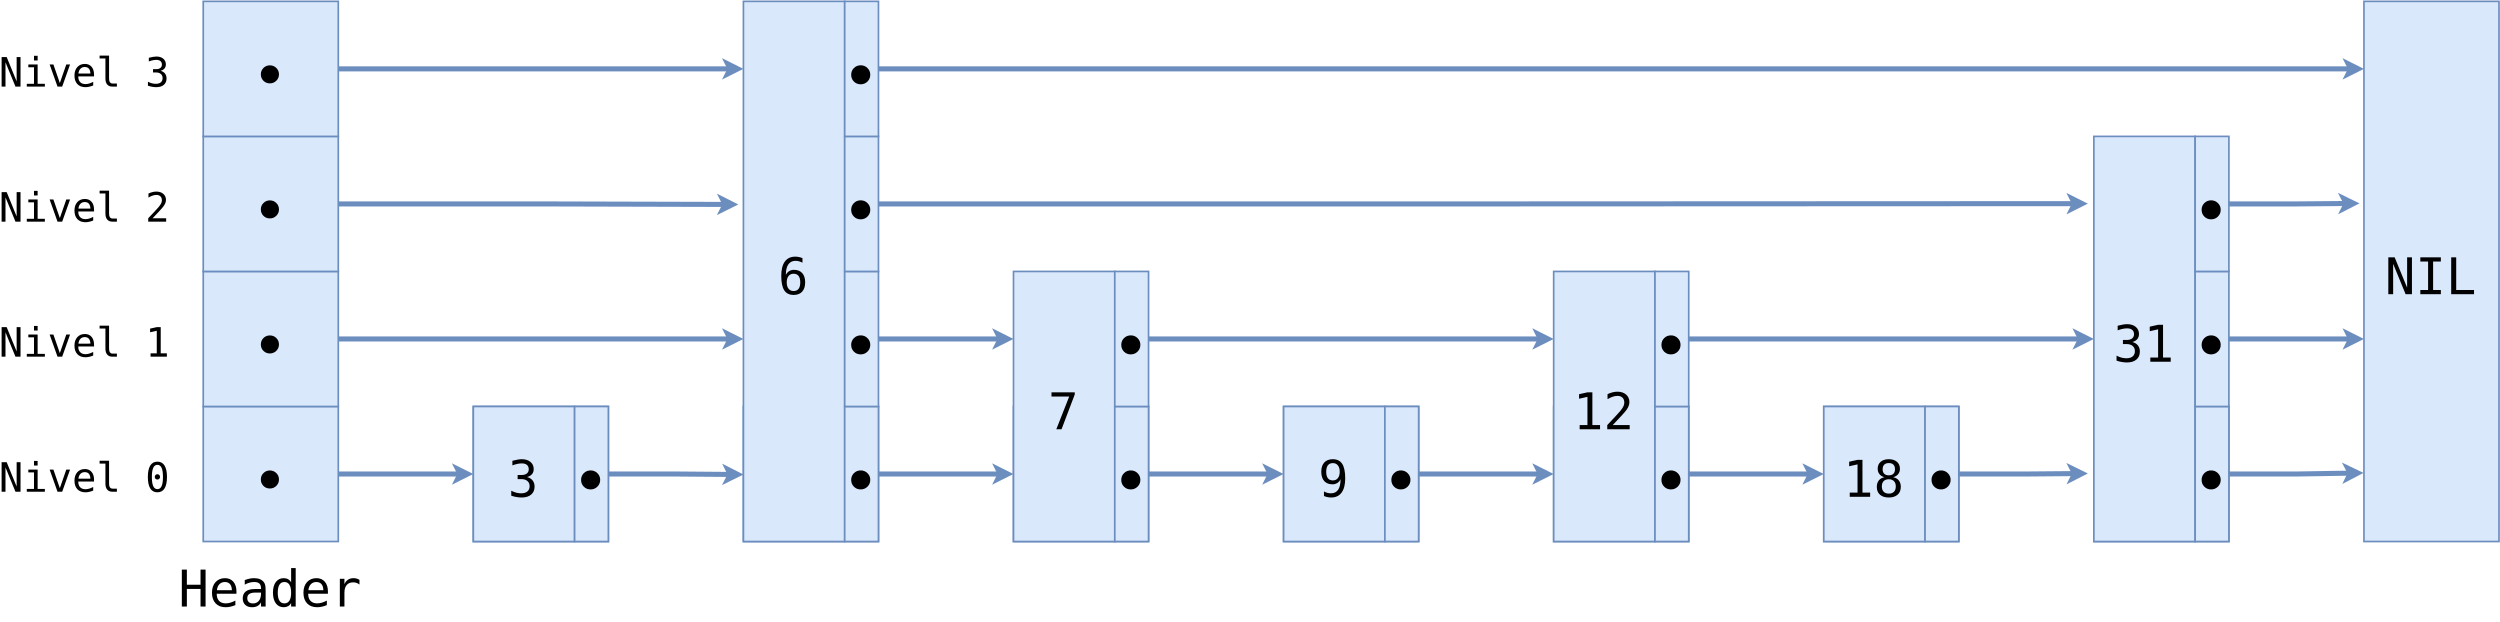
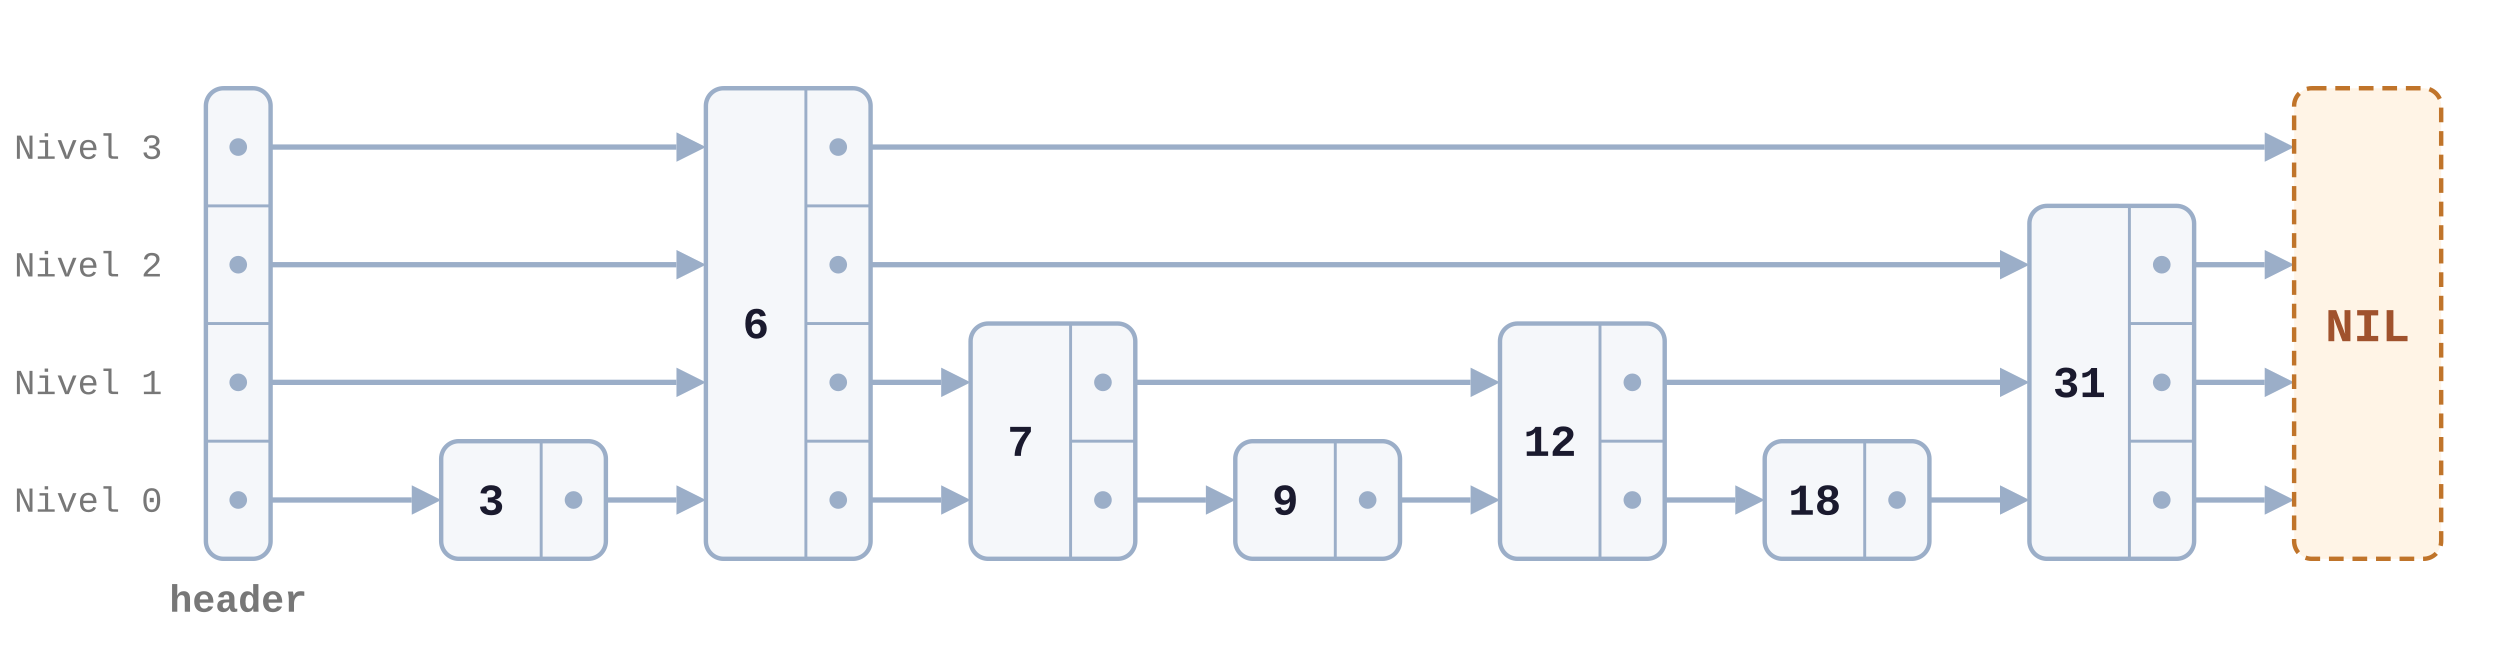
- <svg xmlns="http://www.w3.org/2000/svg" style="background: transparent; background-color: transparent; color-scheme: light dark;" version="1.1" width="1481px" height="368px" viewBox="0 0 1481 368">
-   <defs />
-   <g>
-     <g data-cell-id="0">
-       <g data-cell-id="1">
-         <g data-cell-id="IzQvYADLyiqAdSboZ1ZC-34">
-           <g>
-             <rect x="-0.1" y="185.3" width="100" height="30" fill="none" stroke="none" pointer-events="all" />
-           </g>
-           <g>
-             <g fill="#000000" font-family="monospace" text-anchor="middle" font-size="24px" style="fill: light-dark(rgb(0, 0, 0), rgb(255, 255, 255));">
-               <g transform="translate(49.9,211.3) scale(1)">
-                 <text>
-                   <tspan>Nivel 1</tspan>
-                 </text>
-               </g>
-             </g>
-           </g>
-         </g>
-         <g data-cell-id="IzQvYADLyiqAdSboZ1ZC-35">
-           <g>
-             <rect x="-0.1" y="105.3" width="100" height="30" fill="none" stroke="none" pointer-events="all" />
-           </g>
-           <g>
-             <g fill="#000000" font-family="monospace" text-anchor="middle" font-size="24px" style="fill: light-dark(rgb(0, 0, 0), rgb(255, 255, 255));">
-               <g transform="translate(49.9,131.3) scale(1)">
-                 <text>
-                   <tspan>Nivel 2</tspan>
-                 </text>
-               </g>
-             </g>
-           </g>
-         </g>
-         <g data-cell-id="IzQvYADLyiqAdSboZ1ZC-36">
-           <g>
-             <rect x="-0.1" y="265.3" width="100" height="30" fill="none" stroke="none" pointer-events="all" />
-           </g>
-           <g>
-             <g fill="#000000" font-family="monospace" text-anchor="middle" font-size="24px" style="fill: light-dark(rgb(0, 0, 0), rgb(255, 255, 255));">
-               <g transform="translate(49.9,291.3) scale(1)">
-                 <text>
-                   <tspan>Nivel 0</tspan>
-                 </text>
-               </g>
-             </g>
-           </g>
-         </g>
-         <g data-cell-id="N39DvYSRntpcTxgCAgb6-53">
-           <g transform="translate(0.5,0.5)">
-             <path d="M 199.9 280.3 L 272.05 280.3" fill="none" stroke="#6c8ebf" stroke-width="3" stroke-miterlimit="10" pointer-events="stroke" style="stroke: light-dark(rgb(108, 142, 191), rgb(92, 121, 163));" />
-             <path d="M 276.55 280.3 L 270.55 283.3 L 272.05 280.3 L 270.55 277.3 Z" fill="#6c8ebf" stroke="#6c8ebf" stroke-width="3" stroke-miterlimit="10" pointer-events="all" style="fill: light-dark(rgb(108, 142, 191), rgb(92, 121, 163)); stroke: light-dark(rgb(108, 142, 191), rgb(92, 121, 163));" />
-           </g>
-         </g>
-         <g data-cell-id="jvsq9zwC6ieckcJehSV--2">
-           <g transform="translate(0.5,0.5)">
-             <rect x="119.9" y="240.3" width="80" height="80" fill="#dae8fc" stroke="#6c8ebf" pointer-events="all" style="fill: light-dark(rgb(218, 232, 252), rgb(29, 41, 59)); stroke: light-dark(rgb(108, 142, 191), rgb(92, 121, 163));" />
-           </g>
-           <g>
-             <g fill="#000000" font-family="monospace" text-anchor="middle" font-size="37px" style="fill: light-dark(rgb(0, 0, 0), rgb(255, 255, 255));">
-               <g transform="translate(159.9,297.8) scale(1)">
-                 <text>
-                   <tspan>•</tspan>
-                 </text>
-               </g>
-             </g>
-           </g>
-         </g>
-         <g data-cell-id="jvsq9zwC6ieckcJehSV--3">
-           <g transform="translate(0.5,0.5)">
-             <rect x="119.9" y="160.3" width="80" height="80" fill="#dae8fc" stroke="#6c8ebf" pointer-events="all" style="fill: light-dark(rgb(218, 232, 252), rgb(29, 41, 59)); stroke: light-dark(rgb(108, 142, 191), rgb(92, 121, 163));" />
-           </g>
-           <g>
-             <g fill="#000000" font-family="monospace" text-anchor="middle" font-size="37px" style="fill: light-dark(rgb(0, 0, 0), rgb(255, 255, 255));">
-               <g transform="translate(159.9,217.8) scale(1)">
-                 <text>
-                   <tspan>•</tspan>
-                 </text>
-               </g>
-             </g>
-           </g>
-         </g>
-         <g data-cell-id="jvsq9zwC6ieckcJehSV--4">
-           <g transform="translate(0.5,0.5)">
-             <rect x="119.9" y="80.3" width="80" height="80" fill="#dae8fc" stroke="#6c8ebf" pointer-events="all" style="fill: light-dark(rgb(218, 232, 252), rgb(29, 41, 59)); stroke: light-dark(rgb(108, 142, 191), rgb(92, 121, 163));" />
-           </g>
-           <g>
-             <g fill="#000000" font-family="monospace" text-anchor="middle" font-size="37px" style="fill: light-dark(rgb(0, 0, 0), rgb(255, 255, 255));">
-               <g transform="translate(159.9,137.8) scale(1)">
-                 <text>
-                   <tspan>•</tspan>
-                 </text>
-               </g>
-             </g>
-           </g>
-         </g>
-         <g data-cell-id="jvsq9zwC6ieckcJehSV--5">
-           <g transform="translate(0.5,0.5)">
-             <rect x="119.9" y="0.3" width="80" height="80" fill="#dae8fc" stroke="#6c8ebf" pointer-events="all" style="fill: light-dark(rgb(218, 232, 252), rgb(29, 41, 59)); stroke: light-dark(rgb(108, 142, 191), rgb(92, 121, 163));" />
-           </g>
-           <g>
-             <g fill="#000000" font-family="monospace" text-anchor="middle" font-size="37px" style="fill: light-dark(rgb(0, 0, 0), rgb(255, 255, 255));">
-               <g transform="translate(159.9,57.8) scale(1)">
-                 <text>
-                   <tspan>•</tspan>
-                 </text>
-               </g>
-             </g>
-           </g>
-         </g>
-         <g data-cell-id="jvsq9zwC6ieckcJehSV--6">
-           <g transform="translate(0.5,0.5)">
-             <rect x="1399.9" y="0.3" width="80" height="320" fill="#dae8fc" stroke="#6c8ebf" pointer-events="all" style="fill: light-dark(rgb(218, 232, 252), rgb(29, 41, 59)); stroke: light-dark(rgb(108, 142, 191), rgb(92, 121, 163));" />
-           </g>
-           <g>
-             <g fill="#000000" font-family="monospace" text-anchor="middle" font-size="30px" style="fill: light-dark(rgb(0, 0, 0), rgb(255, 255, 255));">
-               <g transform="translate(1439.9,174.3) scale(1)">
-                 <text>
-                   <tspan>NIL</tspan>
-                 </text>
-               </g>
-             </g>
-           </g>
-         </g>
-         <g data-cell-id="N39DvYSRntpcTxgCAgb6-2">
-           <g>
-             <rect x="-0.1" y="25.3" width="100" height="30" fill="none" stroke="none" pointer-events="all" />
-           </g>
-           <g>
-             <g fill="#000000" font-family="monospace" text-anchor="middle" font-size="24px" style="fill: light-dark(rgb(0, 0, 0), rgb(255, 255, 255));">
-               <g transform="translate(49.9,51.3) scale(1)">
-                 <text>
-                   <tspan>Nivel 3</tspan>
-                 </text>
-               </g>
-             </g>
-           </g>
-         </g>
-         <g data-cell-id="N39DvYSRntpcTxgCAgb6-6">
-           <g transform="translate(0.5,0.5)">
-             <rect x="279.9" y="240.3" width="80" height="80" fill="#dae8fc" stroke="#6c8ebf" pointer-events="all" style="fill: light-dark(rgb(218, 232, 252), rgb(29, 41, 59)); stroke: light-dark(rgb(108, 142, 191), rgb(92, 121, 163));" />
-           </g>
-           <g data-cell-id="IzQvYADLyiqAdSboZ1ZC-8">
-             <g transform="translate(0.5,0.5)">
-               <rect x="279.9" y="240.3" width="60" height="80" fill="#dae8fc" stroke="#6c8ebf" pointer-events="all" style="fill: light-dark(rgb(218, 232, 252), rgb(29, 41, 59)); stroke: light-dark(rgb(108, 142, 191), rgb(92, 121, 163));" />
-             </g>
-             <g>
-               <g fill="#000000" font-family="monospace" text-anchor="middle" font-size="30px" style="fill: light-dark(rgb(0, 0, 0), rgb(255, 255, 255));">
-                 <g transform="translate(309.9,294.3) scale(1)">
-                   <text>
-                     <tspan>3</tspan>
-                   </text>
-                 </g>
-               </g>
-             </g>
-           </g>
-           <g data-cell-id="N39DvYSRntpcTxgCAgb6-3">
-             <g transform="translate(0.5,0.5)">
-               <rect x="339.9" y="240.3" width="20" height="80" fill="#dae8fc" stroke="#6c8ebf" pointer-events="all" style="fill: light-dark(rgb(218, 232, 252), rgb(29, 41, 59)); stroke: light-dark(rgb(108, 142, 191), rgb(92, 121, 163));" />
-             </g>
-             <g>
-               <g fill="#000000" font-family="monospace" text-anchor="middle" font-size="39px" style="fill: light-dark(rgb(0, 0, 0), rgb(255, 255, 255));">
-                 <g transform="translate(349.9,298.8) scale(1)">
-                   <text>
-                     <tspan>
-                       <tspan>•</tspan>
-                     </tspan>
-                   </text>
-                 </g>
-               </g>
-             </g>
-           </g>
-         </g>
-         <g data-cell-id="N39DvYSRntpcTxgCAgb6-7">
-           <g transform="translate(0.5,0.5)">
-             <rect x="439.9" y="240.3" width="80" height="80" fill="#dae8fc" stroke="#6c8ebf" pointer-events="all" style="fill: light-dark(rgb(218, 232, 252), rgb(29, 41, 59)); stroke: light-dark(rgb(108, 142, 191), rgb(92, 121, 163));" />
-           </g>
-           <g data-cell-id="N39DvYSRntpcTxgCAgb6-8">
-             <g transform="translate(0.5,0.5)">
-               <rect x="439.9" y="0.3" width="60" height="320" fill="#dae8fc" stroke="#6c8ebf" pointer-events="all" style="fill: light-dark(rgb(218, 232, 252), rgb(29, 41, 59)); stroke: light-dark(rgb(108, 142, 191), rgb(92, 121, 163));" />
-             </g>
-             <g>
-               <g fill="#000000" font-family="monospace" text-anchor="middle" font-size="30px" style="fill: light-dark(rgb(0, 0, 0), rgb(255, 255, 255));">
-                 <g transform="translate(469.9,174.3) scale(1)">
-                   <text>
-                     <tspan>6</tspan>
-                   </text>
-                 </g>
-               </g>
-             </g>
-           </g>
-           <g data-cell-id="N39DvYSRntpcTxgCAgb6-9">
-             <g transform="translate(0.5,0.5)">
-               <rect x="499.9" y="240.3" width="20" height="80" fill="#dae8fc" stroke="#6c8ebf" pointer-events="all" style="fill: light-dark(rgb(218, 232, 252), rgb(29, 41, 59)); stroke: light-dark(rgb(108, 142, 191), rgb(92, 121, 163));" />
-             </g>
-             <g>
-               <g fill="#000000" font-family="monospace" text-anchor="middle" font-size="39px" style="fill: light-dark(rgb(0, 0, 0), rgb(255, 255, 255));">
-                 <g transform="translate(509.9,298.8) scale(1)">
-                   <text>
-                     <tspan>
-                       <tspan>•</tspan>
-                     </tspan>
-                   </text>
-                 </g>
-               </g>
-             </g>
-           </g>
-         </g>
-         <g data-cell-id="N39DvYSRntpcTxgCAgb6-10">
-           <g transform="translate(0.5,0.5)">
-             <rect x="599.9" y="240.3" width="80" height="80" fill="#dae8fc" stroke="#6c8ebf" pointer-events="all" style="fill: light-dark(rgb(218, 232, 252), rgb(29, 41, 59)); stroke: light-dark(rgb(108, 142, 191), rgb(92, 121, 163));" />
-           </g>
-           <g data-cell-id="N39DvYSRntpcTxgCAgb6-11">
-             <g transform="translate(0.5,0.5)">
-               <rect x="599.9" y="160.3" width="60" height="160" fill="#dae8fc" stroke="#6c8ebf" pointer-events="all" style="fill: light-dark(rgb(218, 232, 252), rgb(29, 41, 59)); stroke: light-dark(rgb(108, 142, 191), rgb(92, 121, 163));" />
-             </g>
-             <g>
-               <g fill="#000000" font-family="monospace" text-anchor="middle" font-size="30px" style="fill: light-dark(rgb(0, 0, 0), rgb(255, 255, 255));">
-                 <g transform="translate(629.9,254.3) scale(1)">
-                   <text>
-                     <tspan>7</tspan>
-                   </text>
-                 </g>
-               </g>
-             </g>
-           </g>
-           <g data-cell-id="N39DvYSRntpcTxgCAgb6-12">
-             <g transform="translate(0.5,0.5)">
-               <rect x="659.9" y="240.3" width="20" height="80" fill="#dae8fc" stroke="#6c8ebf" pointer-events="all" style="fill: light-dark(rgb(218, 232, 252), rgb(29, 41, 59)); stroke: light-dark(rgb(108, 142, 191), rgb(92, 121, 163));" />
-             </g>
-             <g>
-               <g fill="#000000" font-family="monospace" text-anchor="middle" font-size="39px" style="fill: light-dark(rgb(0, 0, 0), rgb(255, 255, 255));">
-                 <g transform="translate(669.9,298.8) scale(1)">
-                   <text>
-                     <tspan>
-                       <tspan>•</tspan>
-                     </tspan>
-                   </text>
-                 </g>
-               </g>
-             </g>
-           </g>
-         </g>
-         <g data-cell-id="N39DvYSRntpcTxgCAgb6-13">
-           <g transform="translate(0.5,0.5)">
-             <rect x="759.9" y="240.3" width="80" height="80" fill="#dae8fc" stroke="#6c8ebf" pointer-events="all" style="fill: light-dark(rgb(218, 232, 252), rgb(29, 41, 59)); stroke: light-dark(rgb(108, 142, 191), rgb(92, 121, 163));" />
-           </g>
-           <g data-cell-id="N39DvYSRntpcTxgCAgb6-14">
-             <g transform="translate(0.5,0.5)">
-               <rect x="759.9" y="240.3" width="60" height="80" fill="#dae8fc" stroke="#6c8ebf" pointer-events="all" style="fill: light-dark(rgb(218, 232, 252), rgb(29, 41, 59)); stroke: light-dark(rgb(108, 142, 191), rgb(92, 121, 163));" />
-             </g>
-             <g>
-               <g fill="#000000" font-family="monospace" text-anchor="middle" font-size="30px" style="fill: light-dark(rgb(0, 0, 0), rgb(255, 255, 255));">
-                 <g transform="translate(789.9,294.3) scale(1)">
-                   <text>
-                     <tspan>9</tspan>
-                   </text>
-                 </g>
-               </g>
-             </g>
-           </g>
-           <g data-cell-id="N39DvYSRntpcTxgCAgb6-15">
-             <g transform="translate(0.5,0.5)">
-               <rect x="819.9" y="240.3" width="20" height="80" fill="#dae8fc" stroke="#6c8ebf" pointer-events="all" style="fill: light-dark(rgb(218, 232, 252), rgb(29, 41, 59)); stroke: light-dark(rgb(108, 142, 191), rgb(92, 121, 163));" />
-             </g>
-             <g>
-               <g fill="#000000" font-family="monospace" text-anchor="middle" font-size="39px" style="fill: light-dark(rgb(0, 0, 0), rgb(255, 255, 255));">
-                 <g transform="translate(829.9,298.8) scale(1)">
-                   <text>
-                     <tspan>
-                       <tspan>•</tspan>
-                     </tspan>
-                   </text>
-                 </g>
-               </g>
-             </g>
-           </g>
-         </g>
-         <g data-cell-id="N39DvYSRntpcTxgCAgb6-16">
-           <g transform="translate(0.5,0.5)">
-             <rect x="919.9" y="240.3" width="80" height="80" fill="#dae8fc" stroke="#6c8ebf" pointer-events="all" style="fill: light-dark(rgb(218, 232, 252), rgb(29, 41, 59)); stroke: light-dark(rgb(108, 142, 191), rgb(92, 121, 163));" />
-           </g>
-           <g data-cell-id="N39DvYSRntpcTxgCAgb6-17">
-             <g transform="translate(0.5,0.5)">
-               <rect x="919.9" y="160.3" width="60" height="160" fill="#dae8fc" stroke="#6c8ebf" pointer-events="all" style="fill: light-dark(rgb(218, 232, 252), rgb(29, 41, 59)); stroke: light-dark(rgb(108, 142, 191), rgb(92, 121, 163));" />
-             </g>
-             <g>
-               <g fill="#000000" font-family="monospace" text-anchor="middle" font-size="30px" style="fill: light-dark(rgb(0, 0, 0), rgb(255, 255, 255));">
-                 <g transform="translate(949.9,254.3) scale(1)">
-                   <text>
-                     <tspan>12</tspan>
-                   </text>
-                 </g>
-               </g>
-             </g>
-           </g>
-           <g data-cell-id="N39DvYSRntpcTxgCAgb6-18">
-             <g transform="translate(0.5,0.5)">
-               <rect x="979.9" y="240.3" width="20" height="80" fill="#dae8fc" stroke="#6c8ebf" pointer-events="all" style="fill: light-dark(rgb(218, 232, 252), rgb(29, 41, 59)); stroke: light-dark(rgb(108, 142, 191), rgb(92, 121, 163));" />
-             </g>
-             <g>
-               <g fill="#000000" font-family="monospace" text-anchor="middle" font-size="39px" style="fill: light-dark(rgb(0, 0, 0), rgb(255, 255, 255));">
-                 <g transform="translate(989.9,298.8) scale(1)">
-                   <text>
-                     <tspan>
-                       <tspan>•</tspan>
-                     </tspan>
-                   </text>
-                 </g>
-               </g>
-             </g>
-           </g>
-         </g>
-         <g data-cell-id="N39DvYSRntpcTxgCAgb6-19">
-           <g transform="translate(0.5,0.5)">
-             <rect x="1079.9" y="240.3" width="80" height="80" fill="#dae8fc" stroke="#6c8ebf" pointer-events="all" style="fill: light-dark(rgb(218, 232, 252), rgb(29, 41, 59)); stroke: light-dark(rgb(108, 142, 191), rgb(92, 121, 163));" />
-           </g>
-           <g data-cell-id="N39DvYSRntpcTxgCAgb6-20">
-             <g transform="translate(0.5,0.5)">
-               <rect x="1079.9" y="240.3" width="60" height="80" fill="#dae8fc" stroke="#6c8ebf" pointer-events="all" style="fill: light-dark(rgb(218, 232, 252), rgb(29, 41, 59)); stroke: light-dark(rgb(108, 142, 191), rgb(92, 121, 163));" />
-             </g>
-             <g>
-               <g fill="#000000" font-family="monospace" text-anchor="middle" font-size="30px" style="fill: light-dark(rgb(0, 0, 0), rgb(255, 255, 255));">
-                 <g transform="translate(1109.9,294.3) scale(1)">
-                   <text>
-                     <tspan>18</tspan>
-                   </text>
-                 </g>
-               </g>
-             </g>
-           </g>
-           <g data-cell-id="N39DvYSRntpcTxgCAgb6-21">
-             <g transform="translate(0.5,0.5)">
-               <rect x="1139.9" y="240.3" width="20" height="80" fill="#dae8fc" stroke="#6c8ebf" pointer-events="all" style="fill: light-dark(rgb(218, 232, 252), rgb(29, 41, 59)); stroke: light-dark(rgb(108, 142, 191), rgb(92, 121, 163));" />
-             </g>
-             <g>
-               <g fill="#000000" font-family="monospace" text-anchor="middle" font-size="39px" style="fill: light-dark(rgb(0, 0, 0), rgb(255, 255, 255));">
-                 <g transform="translate(1149.9,298.8) scale(1)">
-                   <text>
-                     <tspan>
-                       <tspan>•</tspan>
-                     </tspan>
-                   </text>
-                 </g>
-               </g>
-             </g>
-           </g>
-         </g>
-         <g data-cell-id="N39DvYSRntpcTxgCAgb6-23">
-           <g transform="translate(0.5,0.5)">
-             <rect x="1239.9" y="240.3" width="80" height="80" fill="#dae8fc" stroke="#6c8ebf" pointer-events="all" style="fill: light-dark(rgb(218, 232, 252), rgb(29, 41, 59)); stroke: light-dark(rgb(108, 142, 191), rgb(92, 121, 163));" />
-           </g>
-           <g data-cell-id="N39DvYSRntpcTxgCAgb6-24">
-             <g transform="translate(0.5,0.5)">
-               <rect x="1239.9" y="80.3" width="60" height="240" fill="#dae8fc" stroke="#6c8ebf" pointer-events="all" style="fill: light-dark(rgb(218, 232, 252), rgb(29, 41, 59)); stroke: light-dark(rgb(108, 142, 191), rgb(92, 121, 163));" />
-             </g>
-             <g>
-               <g fill="#000000" font-family="monospace" text-anchor="middle" font-size="30px" style="fill: light-dark(rgb(0, 0, 0), rgb(255, 255, 255));">
-                 <g transform="translate(1269.9,214.3) scale(1)">
-                   <text>
-                     <tspan>31</tspan>
-                   </text>
-                 </g>
-               </g>
-             </g>
-           </g>
-           <g data-cell-id="N39DvYSRntpcTxgCAgb6-25">
-             <g transform="translate(0.5,0.5)">
-               <rect x="1299.9" y="240.3" width="20" height="80" fill="#dae8fc" stroke="#6c8ebf" pointer-events="all" style="fill: light-dark(rgb(218, 232, 252), rgb(29, 41, 59)); stroke: light-dark(rgb(108, 142, 191), rgb(92, 121, 163));" />
-             </g>
-             <g>
-               <g fill="#000000" font-family="monospace" text-anchor="middle" font-size="39px" style="fill: light-dark(rgb(0, 0, 0), rgb(255, 255, 255));">
-                 <g transform="translate(1309.9,298.8) scale(1)">
-                   <text>
-                     <tspan>
-                       <tspan>•</tspan>
-                     </tspan>
-                   </text>
-                 </g>
-               </g>
-             </g>
-           </g>
-         </g>
-         <g data-cell-id="N39DvYSRntpcTxgCAgb6-57">
-           <g transform="translate(0.5,0.5)">
-             <path d="M 519.9 200.3 L 592.05 200.3" fill="none" stroke="#6c8ebf" stroke-width="3" stroke-miterlimit="10" pointer-events="stroke" style="stroke: light-dark(rgb(108, 142, 191), rgb(92, 121, 163));" />
-             <path d="M 596.55 200.3 L 590.55 203.3 L 592.05 200.3 L 590.55 197.3 Z" fill="#6c8ebf" stroke="#6c8ebf" stroke-width="3" stroke-miterlimit="10" pointer-events="all" style="fill: light-dark(rgb(108, 142, 191), rgb(92, 121, 163)); stroke: light-dark(rgb(108, 142, 191), rgb(92, 121, 163));" />
-           </g>
-         </g>
-         <g data-cell-id="N39DvYSRntpcTxgCAgb6-29">
-           <g transform="translate(0.5,0.5)">
-             <rect x="499.9" y="160.3" width="20" height="80" fill="#dae8fc" stroke="#6c8ebf" pointer-events="all" style="fill: light-dark(rgb(218, 232, 252), rgb(29, 41, 59)); stroke: light-dark(rgb(108, 142, 191), rgb(92, 121, 163));" />
-           </g>
-           <g>
-             <g fill="#000000" font-family="monospace" text-anchor="middle" font-size="39px" style="fill: light-dark(rgb(0, 0, 0), rgb(255, 255, 255));">
-               <g transform="translate(509.9,218.8) scale(1)">
-                 <text>
-                   <tspan>
-                     <tspan>•</tspan>
-                   </tspan>
-                 </text>
-               </g>
-             </g>
-           </g>
-         </g>
-         <g data-cell-id="N39DvYSRntpcTxgCAgb6-30">
-           <g transform="translate(0.5,0.5)">
-             <rect x="499.9" y="80.3" width="20" height="80" fill="#dae8fc" stroke="#6c8ebf" pointer-events="all" style="fill: light-dark(rgb(218, 232, 252), rgb(29, 41, 59)); stroke: light-dark(rgb(108, 142, 191), rgb(92, 121, 163));" />
-           </g>
-           <g>
-             <g fill="#000000" font-family="monospace" text-anchor="middle" font-size="39px" style="fill: light-dark(rgb(0, 0, 0), rgb(255, 255, 255));">
-               <g transform="translate(509.9,138.8) scale(1)">
-                 <text>
-                   <tspan>
-                     <tspan>•</tspan>
-                   </tspan>
-                 </text>
-               </g>
-             </g>
-           </g>
-         </g>
-         <g data-cell-id="N39DvYSRntpcTxgCAgb6-31">
-           <g transform="translate(0.5,0.5)">
-             <rect x="499.9" y="0.3" width="20" height="80" fill="#dae8fc" stroke="#6c8ebf" pointer-events="all" style="fill: light-dark(rgb(218, 232, 252), rgb(29, 41, 59)); stroke: light-dark(rgb(108, 142, 191), rgb(92, 121, 163));" />
-           </g>
-           <g>
-             <g fill="#000000" font-family="monospace" text-anchor="middle" font-size="39px" style="fill: light-dark(rgb(0, 0, 0), rgb(255, 255, 255));">
-               <g transform="translate(509.9,58.8) scale(1)">
-                 <text>
-                   <tspan>
-                     <tspan>•</tspan>
-                   </tspan>
-                 </text>
-               </g>
-             </g>
-           </g>
-         </g>
-         <g data-cell-id="N39DvYSRntpcTxgCAgb6-37">
-           <g transform="translate(0.5,0.5)">
-             <path d="M 519.9 280.3 L 592.05 280.3" fill="none" stroke="#6c8ebf" stroke-width="3" stroke-miterlimit="10" pointer-events="stroke" style="stroke: light-dark(rgb(108, 142, 191), rgb(92, 121, 163));" />
-             <path d="M 596.55 280.3 L 590.55 283.3 L 592.05 280.3 L 590.55 277.3 Z" fill="#6c8ebf" stroke="#6c8ebf" stroke-width="3" stroke-miterlimit="10" pointer-events="all" style="fill: light-dark(rgb(108, 142, 191), rgb(92, 121, 163)); stroke: light-dark(rgb(108, 142, 191), rgb(92, 121, 163));" />
-           </g>
-         </g>
-         <g data-cell-id="N39DvYSRntpcTxgCAgb6-38">
-           <g transform="translate(0.5,0.5)">
-             <path d="M 679.9 280.3 L 752.05 280.3" fill="none" stroke="#6c8ebf" stroke-width="3" stroke-miterlimit="10" pointer-events="stroke" style="stroke: light-dark(rgb(108, 142, 191), rgb(92, 121, 163));" />
-             <path d="M 756.55 280.3 L 750.55 283.3 L 752.05 280.3 L 750.55 277.3 Z" fill="#6c8ebf" stroke="#6c8ebf" stroke-width="3" stroke-miterlimit="10" pointer-events="all" style="fill: light-dark(rgb(108, 142, 191), rgb(92, 121, 163)); stroke: light-dark(rgb(108, 142, 191), rgb(92, 121, 163));" />
-           </g>
-         </g>
-         <g data-cell-id="N39DvYSRntpcTxgCAgb6-39">
-           <g transform="translate(0.5,0.5)">
-             <path d="M 839.9 280.3 L 912.05 280.3" fill="none" stroke="#6c8ebf" stroke-width="3" stroke-miterlimit="10" pointer-events="stroke" style="stroke: light-dark(rgb(108, 142, 191), rgb(92, 121, 163));" />
-             <path d="M 916.55 280.3 L 910.55 283.3 L 912.05 280.3 L 910.55 277.3 Z" fill="#6c8ebf" stroke="#6c8ebf" stroke-width="3" stroke-miterlimit="10" pointer-events="all" style="fill: light-dark(rgb(108, 142, 191), rgb(92, 121, 163)); stroke: light-dark(rgb(108, 142, 191), rgb(92, 121, 163));" />
-           </g>
-         </g>
-         <g data-cell-id="N39DvYSRntpcTxgCAgb6-40">
-           <g transform="translate(0.5,0.5)">
-             <path d="M 999.9 280.3 L 1072.05 280.3" fill="none" stroke="#6c8ebf" stroke-width="3" stroke-miterlimit="10" pointer-events="stroke" style="stroke: light-dark(rgb(108, 142, 191), rgb(92, 121, 163));" />
-             <path d="M 1076.55 280.3 L 1070.55 283.3 L 1072.05 280.3 L 1070.55 277.3 Z" fill="#6c8ebf" stroke="#6c8ebf" stroke-width="3" stroke-miterlimit="10" pointer-events="all" style="fill: light-dark(rgb(108, 142, 191), rgb(92, 121, 163)); stroke: light-dark(rgb(108, 142, 191), rgb(92, 121, 163));" />
-           </g>
-         </g>
-         <g data-cell-id="N39DvYSRntpcTxgCAgb6-42">
-           <g transform="translate(0.5,0.5)">
-             <path d="M 1319.9 280.3 L 1359.9 280.3 L 1391.81 279.79" fill="none" stroke="#6c8ebf" stroke-width="3" stroke-miterlimit="10" pointer-events="stroke" style="stroke: light-dark(rgb(108, 142, 191), rgb(92, 121, 163));" />
-             <path d="M 1396.31 279.71 L 1390.36 282.81 L 1391.81 279.79 L 1390.26 276.81 Z" fill="#6c8ebf" stroke="#6c8ebf" stroke-width="3" stroke-miterlimit="10" pointer-events="all" style="fill: light-dark(rgb(108, 142, 191), rgb(92, 121, 163)); stroke: light-dark(rgb(108, 142, 191), rgb(92, 121, 163));" />
-           </g>
-         </g>
-         <g data-cell-id="N39DvYSRntpcTxgCAgb6-47">
-           <g transform="translate(0.5,0.5)">
-             <path d="M 679.9 200.3 L 912.05 200.3" fill="none" stroke="#6c8ebf" stroke-width="3" stroke-miterlimit="10" pointer-events="stroke" style="stroke: light-dark(rgb(108, 142, 191), rgb(92, 121, 163));" />
-             <path d="M 916.55 200.3 L 910.55 203.3 L 912.05 200.3 L 910.55 197.3 Z" fill="#6c8ebf" stroke="#6c8ebf" stroke-width="3" stroke-miterlimit="10" pointer-events="all" style="fill: light-dark(rgb(108, 142, 191), rgb(92, 121, 163)); stroke: light-dark(rgb(108, 142, 191), rgb(92, 121, 163));" />
-           </g>
-         </g>
-         <g data-cell-id="N39DvYSRntpcTxgCAgb6-44">
-           <g transform="translate(0.5,0.5)">
-             <rect x="659.9" y="160.3" width="20" height="80" fill="#dae8fc" stroke="#6c8ebf" pointer-events="all" style="fill: light-dark(rgb(218, 232, 252), rgb(29, 41, 59)); stroke: light-dark(rgb(108, 142, 191), rgb(92, 121, 163));" />
-           </g>
-           <g>
-             <g fill="#000000" font-family="monospace" text-anchor="middle" font-size="39px" style="fill: light-dark(rgb(0, 0, 0), rgb(255, 255, 255));">
-               <g transform="translate(669.9,218.8) scale(1)">
-                 <text>
-                   <tspan>
-                     <tspan>•</tspan>
-                   </tspan>
-                 </text>
-               </g>
-             </g>
-           </g>
-         </g>
-         <g data-cell-id="N39DvYSRntpcTxgCAgb6-63">
-           <g transform="translate(0.5,0.5)">
-             <path d="M 999.9 200.3 L 1232.05 200.3" fill="none" stroke="#6c8ebf" stroke-width="3" stroke-miterlimit="10" pointer-events="stroke" style="stroke: light-dark(rgb(108, 142, 191), rgb(92, 121, 163));" />
-             <path d="M 1236.55 200.3 L 1230.55 203.3 L 1232.05 200.3 L 1230.55 197.3 Z" fill="#6c8ebf" stroke="#6c8ebf" stroke-width="3" stroke-miterlimit="10" pointer-events="all" style="fill: light-dark(rgb(108, 142, 191), rgb(92, 121, 163)); stroke: light-dark(rgb(108, 142, 191), rgb(92, 121, 163));" />
-           </g>
-         </g>
-         <g data-cell-id="N39DvYSRntpcTxgCAgb6-46">
-           <g transform="translate(0.5,0.5)">
-             <rect x="979.9" y="160.3" width="20" height="80" fill="#dae8fc" stroke="#6c8ebf" pointer-events="all" style="fill: light-dark(rgb(218, 232, 252), rgb(29, 41, 59)); stroke: light-dark(rgb(108, 142, 191), rgb(92, 121, 163));" />
-           </g>
-           <g>
-             <g fill="#000000" font-family="monospace" text-anchor="middle" font-size="39px" style="fill: light-dark(rgb(0, 0, 0), rgb(255, 255, 255));">
-               <g transform="translate(989.9,218.8) scale(1)">
-                 <text>
-                   <tspan>
-                     <tspan>•</tspan>
-                   </tspan>
-                 </text>
-               </g>
-             </g>
-           </g>
-         </g>
-         <g data-cell-id="N39DvYSRntpcTxgCAgb6-48">
-           <g transform="translate(0.5,0.5)">
-             <path d="M 519.9 40.3 L 1392.05 40.3" fill="none" stroke="#6c8ebf" stroke-width="3" stroke-miterlimit="10" pointer-events="stroke" style="stroke: light-dark(rgb(108, 142, 191), rgb(92, 121, 163));" />
-             <path d="M 1396.55 40.3 L 1390.55 43.3 L 1392.05 40.3 L 1390.55 37.3 Z" fill="#6c8ebf" stroke="#6c8ebf" stroke-width="3" stroke-miterlimit="10" pointer-events="all" style="fill: light-dark(rgb(108, 142, 191), rgb(92, 121, 163)); stroke: light-dark(rgb(108, 142, 191), rgb(92, 121, 163));" />
-           </g>
-         </g>
-         <g data-cell-id="N39DvYSRntpcTxgCAgb6-49">
-           <g transform="translate(0.5,0.5)">
-             <rect x="1299.9" y="160.3" width="20" height="80" fill="#dae8fc" stroke="#6c8ebf" pointer-events="all" style="fill: light-dark(rgb(218, 232, 252), rgb(29, 41, 59)); stroke: light-dark(rgb(108, 142, 191), rgb(92, 121, 163));" />
-           </g>
-           <g>
-             <g fill="#000000" font-family="monospace" text-anchor="middle" font-size="39px" style="fill: light-dark(rgb(0, 0, 0), rgb(255, 255, 255));">
-               <g transform="translate(1309.9,218.8) scale(1)">
-                 <text>
-                   <tspan>
-                     <tspan>•</tspan>
-                   </tspan>
-                 </text>
-               </g>
-             </g>
-           </g>
-         </g>
-         <g data-cell-id="N39DvYSRntpcTxgCAgb6-51">
-           <g transform="translate(0.5,0.5)">
-             <rect x="1299.9" y="80.3" width="20" height="80" fill="#dae8fc" stroke="#6c8ebf" pointer-events="all" style="fill: light-dark(rgb(218, 232, 252), rgb(29, 41, 59)); stroke: light-dark(rgb(108, 142, 191), rgb(92, 121, 163));" />
-           </g>
-           <g>
-             <g fill="#000000" font-family="monospace" text-anchor="middle" font-size="39px" style="fill: light-dark(rgb(0, 0, 0), rgb(255, 255, 255));">
-               <g transform="translate(1309.9,138.8) scale(1)">
-                 <text>
-                   <tspan>
-                     <tspan>•</tspan>
-                   </tspan>
-                 </text>
-               </g>
-             </g>
-           </g>
-         </g>
-         <g data-cell-id="N39DvYSRntpcTxgCAgb6-52">
-           <g transform="translate(0.5,0.5)">
-             <path d="M 359.9 280.3 L 399.9 280.3 L 432.11 280.56" fill="none" stroke="#6c8ebf" stroke-width="3" stroke-miterlimit="10" pointer-events="stroke" style="stroke: light-dark(rgb(108, 142, 191), rgb(92, 121, 163));" />
-             <path d="M 436.61 280.59 L 430.58 283.55 L 432.11 280.56 L 430.63 277.55 Z" fill="#6c8ebf" stroke="#6c8ebf" stroke-width="3" stroke-miterlimit="10" pointer-events="all" style="fill: light-dark(rgb(108, 142, 191), rgb(92, 121, 163)); stroke: light-dark(rgb(108, 142, 191), rgb(92, 121, 163));" />
-           </g>
-         </g>
-         <g data-cell-id="N39DvYSRntpcTxgCAgb6-54">
-           <g transform="translate(0.5,0.5)">
-             <path d="M 199.9 200.3 L 432.05 200.3" fill="none" stroke="#6c8ebf" stroke-width="3" stroke-miterlimit="10" pointer-events="stroke" style="stroke: light-dark(rgb(108, 142, 191), rgb(92, 121, 163));" />
-             <path d="M 436.55 200.3 L 430.55 203.3 L 432.05 200.3 L 430.55 197.3 Z" fill="#6c8ebf" stroke="#6c8ebf" stroke-width="3" stroke-miterlimit="10" pointer-events="all" style="fill: light-dark(rgb(108, 142, 191), rgb(92, 121, 163)); stroke: light-dark(rgb(108, 142, 191), rgb(92, 121, 163));" />
-           </g>
-         </g>
-         <g data-cell-id="N39DvYSRntpcTxgCAgb6-55">
-           <g transform="translate(0.5,0.5)">
-             <path d="M 199.9 120.3 L 319.9 120.3 L 429.05 120.6" fill="none" stroke="#6c8ebf" stroke-width="3" stroke-miterlimit="10" pointer-events="stroke" style="stroke: light-dark(rgb(108, 142, 191), rgb(92, 121, 163));" />
-             <path d="M 433.55 120.61 L 427.54 123.59 L 429.05 120.6 L 427.55 117.59 Z" fill="#6c8ebf" stroke="#6c8ebf" stroke-width="3" stroke-miterlimit="10" pointer-events="all" style="fill: light-dark(rgb(108, 142, 191), rgb(92, 121, 163)); stroke: light-dark(rgb(108, 142, 191), rgb(92, 121, 163));" />
-           </g>
-         </g>
-         <g data-cell-id="N39DvYSRntpcTxgCAgb6-56">
-           <g transform="translate(0.5,0.5)">
-             <path d="M 199.9 40.3 L 432.05 40.3" fill="none" stroke="#6c8ebf" stroke-width="3" stroke-miterlimit="10" pointer-events="stroke" style="stroke: light-dark(rgb(108, 142, 191), rgb(92, 121, 163));" />
-             <path d="M 436.55 40.3 L 430.55 43.3 L 432.05 40.3 L 430.55 37.3 Z" fill="#6c8ebf" stroke="#6c8ebf" stroke-width="3" stroke-miterlimit="10" pointer-events="all" style="fill: light-dark(rgb(108, 142, 191), rgb(92, 121, 163)); stroke: light-dark(rgb(108, 142, 191), rgb(92, 121, 163));" />
-           </g>
-         </g>
-         <g data-cell-id="N39DvYSRntpcTxgCAgb6-59">
-           <g transform="translate(0.5,0.5)">
-             <path d="M 519.9 120.3 L 879.9 120.3 L 1228.51 120.14" fill="none" stroke="#6c8ebf" stroke-width="3" stroke-miterlimit="10" pointer-events="stroke" style="stroke: light-dark(rgb(108, 142, 191), rgb(92, 121, 163));" />
-             <path d="M 1233.01 120.14 L 1227.01 123.14 L 1228.51 120.14 L 1227 117.14 Z" fill="#6c8ebf" stroke="#6c8ebf" stroke-width="3" stroke-miterlimit="10" pointer-events="all" style="fill: light-dark(rgb(108, 142, 191), rgb(92, 121, 163)); stroke: light-dark(rgb(108, 142, 191), rgb(92, 121, 163));" />
-           </g>
-         </g>
-         <g data-cell-id="N39DvYSRntpcTxgCAgb6-60">
-           <g transform="translate(0.5,0.5)">
-             <path d="M 1159.9 280.3 L 1199.9 280.3 L 1228.51 280.05" fill="none" stroke="#6c8ebf" stroke-width="3" stroke-miterlimit="10" pointer-events="stroke" style="stroke: light-dark(rgb(108, 142, 191), rgb(92, 121, 163));" />
-             <path d="M 1233.01 280.01 L 1227.03 283.06 L 1228.51 280.05 L 1226.98 277.06 Z" fill="#6c8ebf" stroke="#6c8ebf" stroke-width="3" stroke-miterlimit="10" pointer-events="all" style="fill: light-dark(rgb(108, 142, 191), rgb(92, 121, 163)); stroke: light-dark(rgb(108, 142, 191), rgb(92, 121, 163));" />
-           </g>
-         </g>
-         <g data-cell-id="N39DvYSRntpcTxgCAgb6-61">
-           <g transform="translate(0.5,0.5)">
-             <path d="M 1319.9 120.3 L 1359.9 120.3 L 1389.41 120.05" fill="none" stroke="#6c8ebf" stroke-width="3" stroke-miterlimit="10" pointer-events="stroke" style="stroke: light-dark(rgb(108, 142, 191), rgb(92, 121, 163));" />
-             <path d="M 1393.91 120.01 L 1387.93 123.06 L 1389.41 120.05 L 1387.88 117.06 Z" fill="#6c8ebf" stroke="#6c8ebf" stroke-width="3" stroke-miterlimit="10" pointer-events="all" style="fill: light-dark(rgb(108, 142, 191), rgb(92, 121, 163)); stroke: light-dark(rgb(108, 142, 191), rgb(92, 121, 163));" />
-           </g>
-         </g>
-         <g data-cell-id="N39DvYSRntpcTxgCAgb6-62">
-           <g transform="translate(0.5,0.5)">
-             <path d="M 1319.9 200.3 L 1392.05 200.3" fill="none" stroke="#6c8ebf" stroke-width="3" stroke-miterlimit="10" pointer-events="stroke" style="stroke: light-dark(rgb(108, 142, 191), rgb(92, 121, 163));" />
-             <path d="M 1396.55 200.3 L 1390.55 203.3 L 1392.05 200.3 L 1390.55 197.3 Z" fill="#6c8ebf" stroke="#6c8ebf" stroke-width="3" stroke-miterlimit="10" pointer-events="all" style="fill: light-dark(rgb(108, 142, 191), rgb(92, 121, 163)); stroke: light-dark(rgb(108, 142, 191), rgb(92, 121, 163));" />
-           </g>
-         </g>
-         <g data-cell-id="N39DvYSRntpcTxgCAgb6-64">
-           <g>
-             <rect x="109.9" y="330.3" width="100" height="30" fill="none" stroke="none" pointer-events="all" />
-           </g>
-           <g>
-             <g fill="#000000" font-family="monospace" text-anchor="middle" font-size="30px" style="fill: light-dark(rgb(0, 0, 0), rgb(255, 255, 255));">
-               <g transform="translate(159.9,359.3) scale(1)">
-                 <text>
-                   <tspan>Header</tspan>
-                 </text>
-               </g>
-             </g>
-           </g>
-         </g>
-       </g>
-     </g>
-   </g>
+ <svg xmlns="http://www.w3.org/2000/svg" width="850" height="220" viewBox="0 0 850 220">
+   <style>
+     text { font-family: 'Courier New', Courier, monospace; }
+     .frame        { fill: #f5f7fa; stroke: #9baec8; stroke-width: 1.5; }
+     .divider      { stroke: #9baec8; stroke-width: 1; }
+     .val-sm       { font-size: 15px; font-weight: 700; fill: #1a1a2e; text-anchor: middle; }
+     .link         { stroke: #9baec8; stroke-width: 1.8; fill: none; }
+     .link-fill    { fill: #9baec8; }
+     .idx          { font-size: 12px; fill: #777777; text-anchor: middle; }
+     .op           { font-size: 13px; font-weight: 700; fill: #777777; text-anchor: middle; }
+     .cell-null    { fill: #fff4e6; stroke: #c0742a; stroke-width: 1.5; stroke-dasharray: 5,3; }
+     .char-null    { font-size: 16px; font-weight: 700; fill: #a0522d; text-anchor: middle; }
+     @media (prefers-color-scheme: dark) {
+       .frame        { fill: #1e2330; stroke: #4a6fa5; }
+       .divider      { stroke: #4a6fa5; }
+       .val-sm       { fill: #e2e8f0; }
+       .link         { stroke: #4a6fa5; }
+       .link-fill    { fill: #4a6fa5; }
+       .idx          { fill: #8899aa; }
+       .op           { fill: #8899aa; }
+       .cell-null    { fill: #2a1f10; stroke: #d4884a; }
+       .char-null    { fill: #d4884a; }
+     }
+   </style>
+   <text x="30" y="174" class="idx">Nivel 0</text>
+   <text x="30" y="134" class="idx">Nivel 1</text>
+   <text x="30" y="94" class="idx">Nivel 2</text>
+   <text x="30" y="54" class="idx">Nivel 3</text>
+   <line x1="81" y1="170" x2="140" y2="170" class="link" />
+   <path d="M140,175 L150,170 L140,165 Z" class="link-fill" />
+   <line x1="81" y1="130" x2="230" y2="130" class="link" />
+   <path d="M230,135 L240,130 L230,125 Z" class="link-fill" />
+   <line x1="81" y1="90" x2="230" y2="90" class="link" />
+   <path d="M230,95 L240,90 L230,85 Z" class="link-fill" />
+   <line x1="81" y1="50" x2="230" y2="50" class="link" />
+   <path d="M230,55 L240,50 L230,45 Z" class="link-fill" />
+   <line x1="195" y1="170" x2="230" y2="170" class="link" />
+   <path d="M230,175 L240,170 L230,165 Z" class="link-fill" />
+   <line x1="285" y1="170" x2="320" y2="170" class="link" />
+   <path d="M320,175 L330,170 L320,165 Z" class="link-fill" />
+   <line x1="285" y1="130" x2="320" y2="130" class="link" />
+   <path d="M320,135 L330,130 L320,125 Z" class="link-fill" />
+   <line x1="285" y1="90" x2="680" y2="90" class="link" />
+   <path d="M680,95 L690,90 L680,85 Z" class="link-fill" />
+   <line x1="285" y1="50" x2="770" y2="50" class="link" />
+   <path d="M770,55 L780,50 L770,45 Z" class="link-fill" />
+   <line x1="375" y1="170" x2="410" y2="170" class="link" />
+   <path d="M410,175 L420,170 L410,165 Z" class="link-fill" />
+   <line x1="375" y1="130" x2="500" y2="130" class="link" />
+   <path d="M500,135 L510,130 L500,125 Z" class="link-fill" />
+   <line x1="465" y1="170" x2="500" y2="170" class="link" />
+   <path d="M500,175 L510,170 L500,165 Z" class="link-fill" />
+   <line x1="555" y1="170" x2="590" y2="170" class="link" />
+   <path d="M590,175 L600,170 L590,165 Z" class="link-fill" />
+   <line x1="555" y1="130" x2="680" y2="130" class="link" />
+   <path d="M680,135 L690,130 L680,125 Z" class="link-fill" />
+   <line x1="645" y1="170" x2="680" y2="170" class="link" />
+   <path d="M680,175 L690,170 L680,165 Z" class="link-fill" />
+   <line x1="735" y1="170" x2="770" y2="170" class="link" />
+   <path d="M770,175 L780,170 L770,165 Z" class="link-fill" />
+   <line x1="735" y1="130" x2="770" y2="130" class="link" />
+   <path d="M770,135 L780,130 L770,125 Z" class="link-fill" />
+   <line x1="735" y1="90" x2="770" y2="90" class="link" />
+   <path d="M770,95 L780,90 L770,85 Z" class="link-fill" />
+   <rect x="70" y="30" width="22" height="160" rx="6" class="frame" />
+   <line x1="70" y1="70" x2="92" y2="70" class="divider" />
+   <line x1="70" y1="110" x2="92" y2="110" class="divider" />
+   <line x1="70" y1="150" x2="92" y2="150" class="divider" />
+   <circle cx="81" cy="170" r="3" class="link-fill" />
+   <circle cx="81" cy="130" r="3" class="link-fill" />
+   <circle cx="81" cy="90" r="3" class="link-fill" />
+   <circle cx="81" cy="50" r="3" class="link-fill" />
+   <text x="81" y="208" class="op">header</text>
+   <rect x="150" y="150" width="56" height="40" rx="6" class="frame" />
+   <line x1="184" y1="150" x2="184" y2="190" class="divider" />
+   <circle cx="195" cy="170" r="3" class="link-fill" />
+   <text x="167" y="175" class="val-sm">3</text>
+   <rect x="240" y="30" width="56" height="160" rx="6" class="frame" />
+   <line x1="274" y1="30" x2="274" y2="190" class="divider" />
+   <line x1="274" y1="70" x2="296" y2="70" class="divider" />
+   <line x1="274" y1="110" x2="296" y2="110" class="divider" />
+   <line x1="274" y1="150" x2="296" y2="150" class="divider" />
+   <circle cx="285" cy="170" r="3" class="link-fill" />
+   <circle cx="285" cy="130" r="3" class="link-fill" />
+   <circle cx="285" cy="90" r="3" class="link-fill" />
+   <circle cx="285" cy="50" r="3" class="link-fill" />
+   <text x="257" y="115" class="val-sm">6</text>
+   <rect x="330" y="110" width="56" height="80" rx="6" class="frame" />
+   <line x1="364" y1="110" x2="364" y2="190" class="divider" />
+   <line x1="364" y1="150" x2="386" y2="150" class="divider" />
+   <circle cx="375" cy="170" r="3" class="link-fill" />
+   <circle cx="375" cy="130" r="3" class="link-fill" />
+   <text x="347" y="155" class="val-sm">7</text>
+   <rect x="420" y="150" width="56" height="40" rx="6" class="frame" />
+   <line x1="454" y1="150" x2="454" y2="190" class="divider" />
+   <circle cx="465" cy="170" r="3" class="link-fill" />
+   <text x="437" y="175" class="val-sm">9</text>
+   <rect x="510" y="110" width="56" height="80" rx="6" class="frame" />
+   <line x1="544" y1="110" x2="544" y2="190" class="divider" />
+   <line x1="544" y1="150" x2="566" y2="150" class="divider" />
+   <circle cx="555" cy="170" r="3" class="link-fill" />
+   <circle cx="555" cy="130" r="3" class="link-fill" />
+   <text x="527" y="155" class="val-sm">12</text>
+   <rect x="600" y="150" width="56" height="40" rx="6" class="frame" />
+   <line x1="634" y1="150" x2="634" y2="190" class="divider" />
+   <circle cx="645" cy="170" r="3" class="link-fill" />
+   <text x="617" y="175" class="val-sm">18</text>
+   <rect x="690" y="70" width="56" height="120" rx="6" class="frame" />
+   <line x1="724" y1="70" x2="724" y2="190" class="divider" />
+   <line x1="724" y1="110" x2="746" y2="110" class="divider" />
+   <line x1="724" y1="150" x2="746" y2="150" class="divider" />
+   <circle cx="735" cy="170" r="3" class="link-fill" />
+   <circle cx="735" cy="130" r="3" class="link-fill" />
+   <circle cx="735" cy="90" r="3" class="link-fill" />
+   <text x="707" y="135" class="val-sm">31</text>
+   <rect x="780" y="30" width="50" height="160" rx="6" class="cell-null" />
+   <text x="805" y="116" class="char-null">NIL</text>
</svg>
